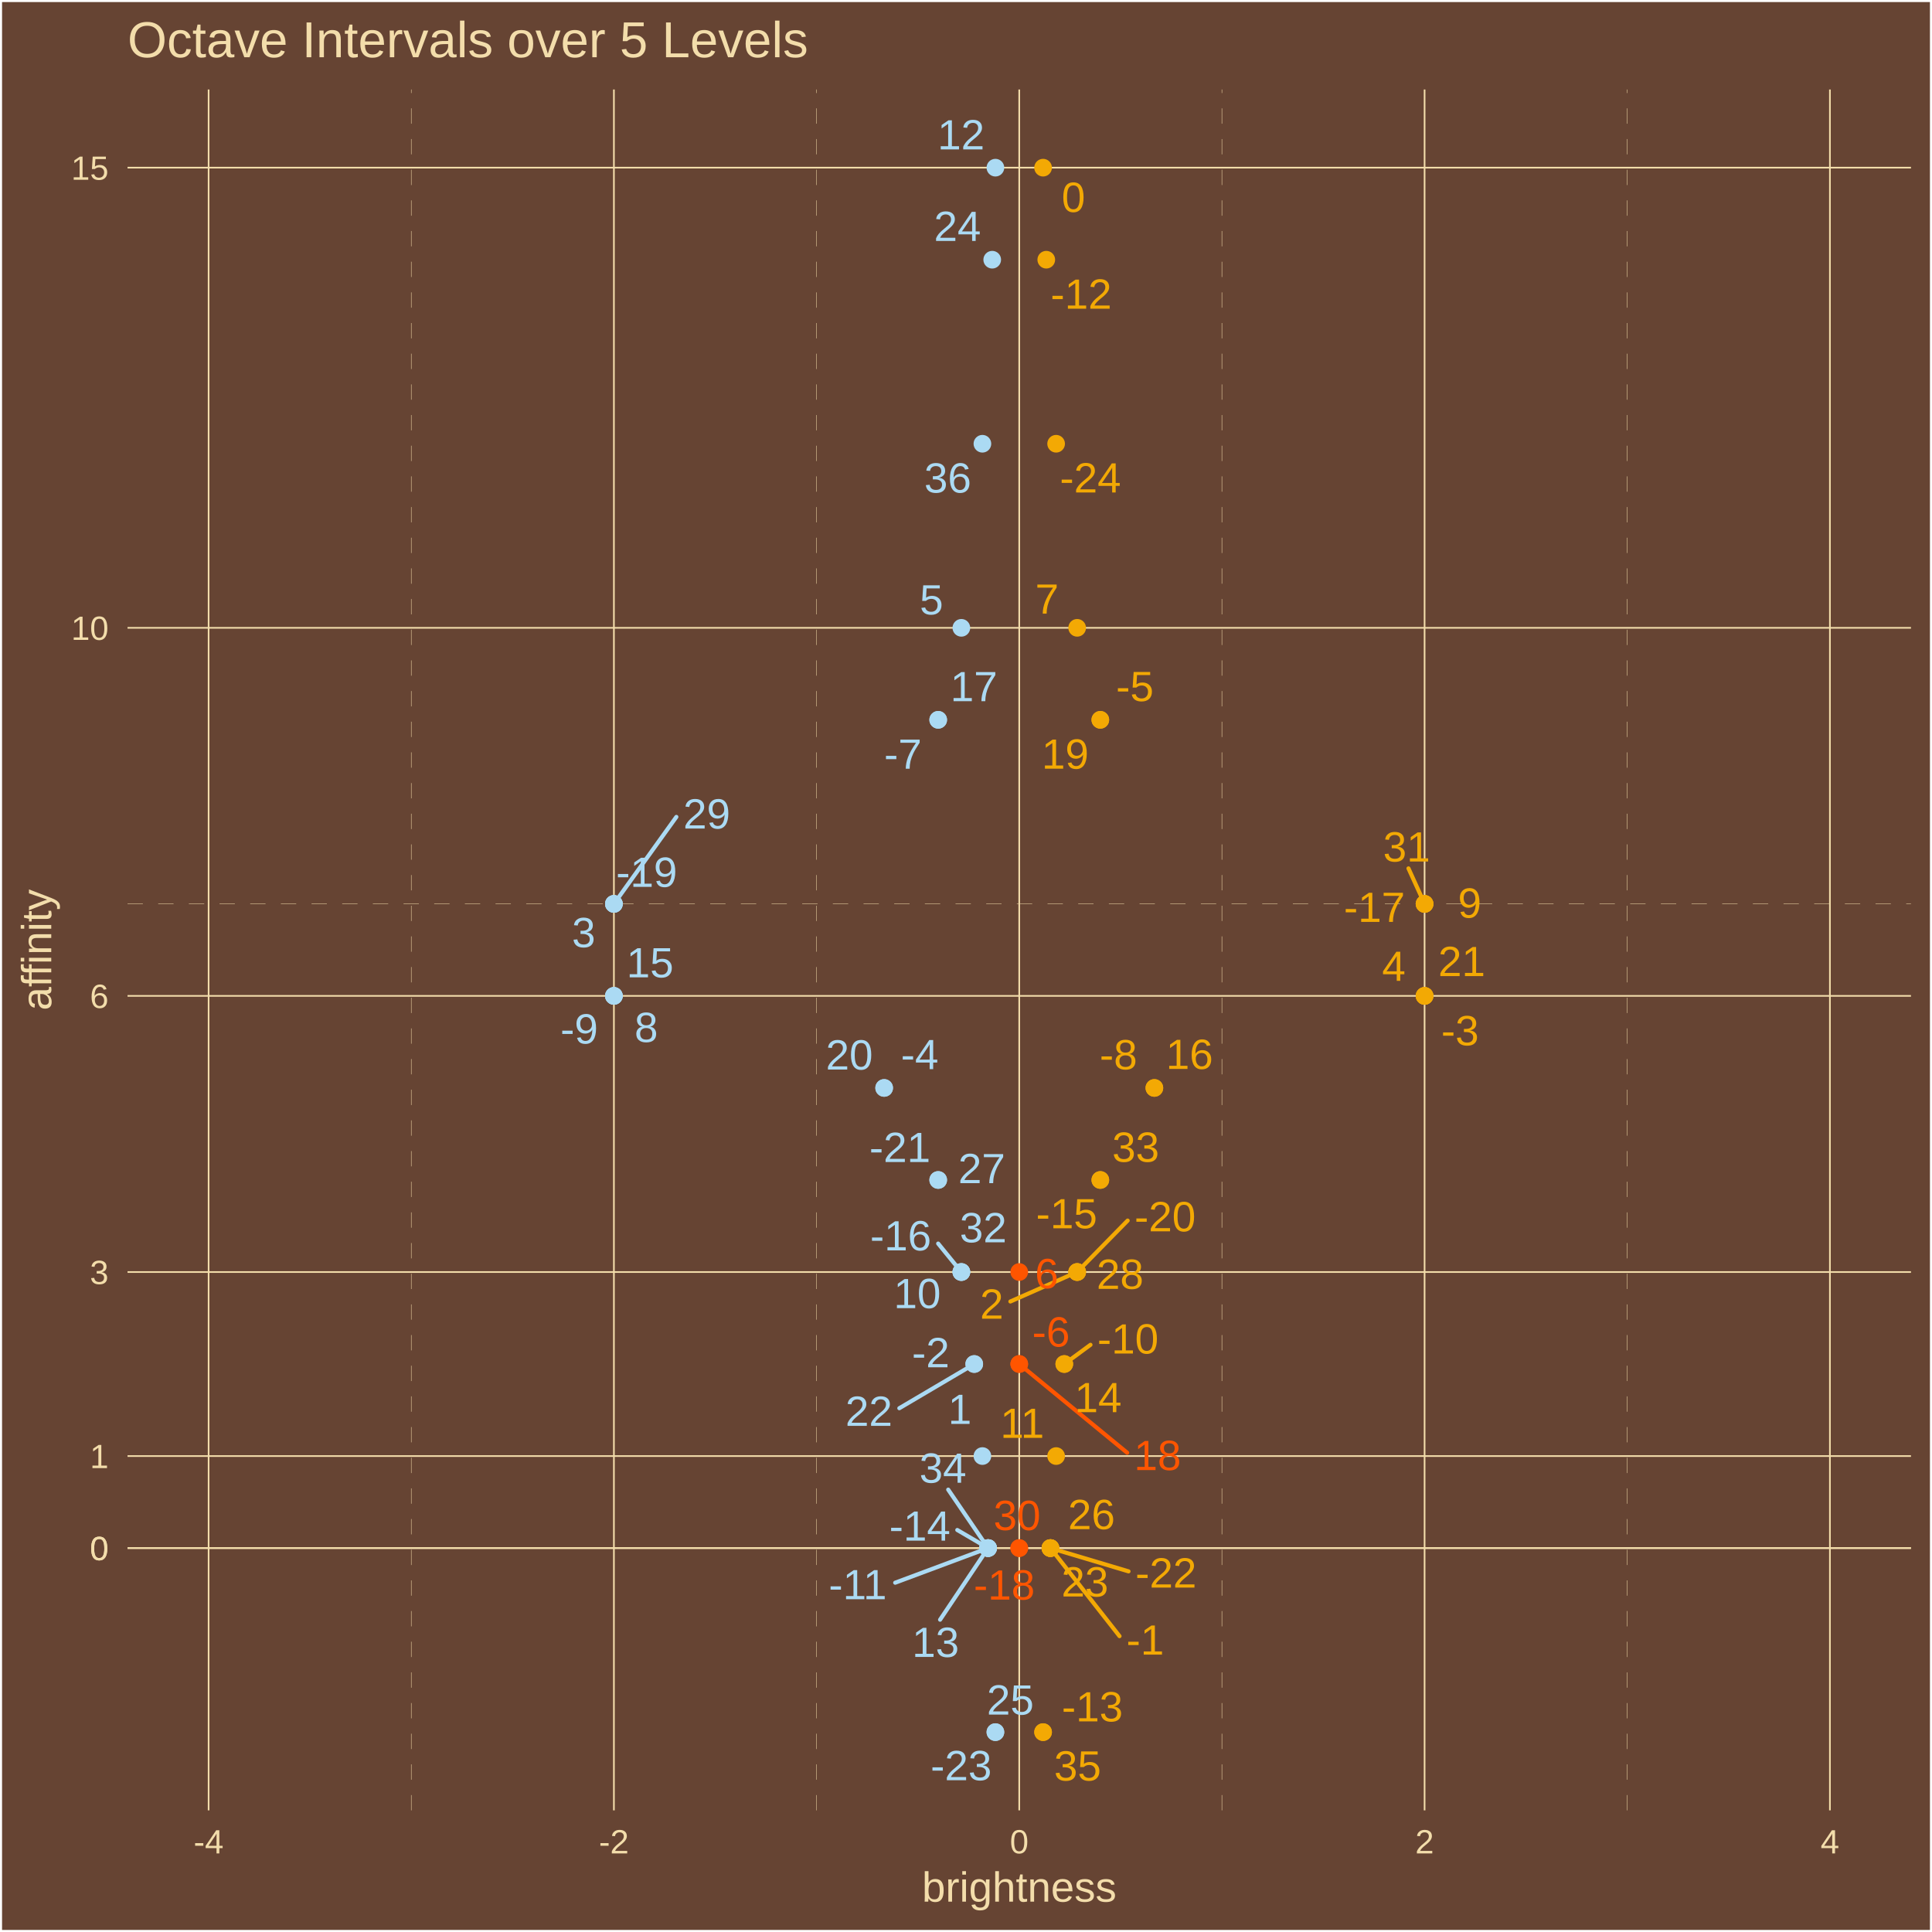
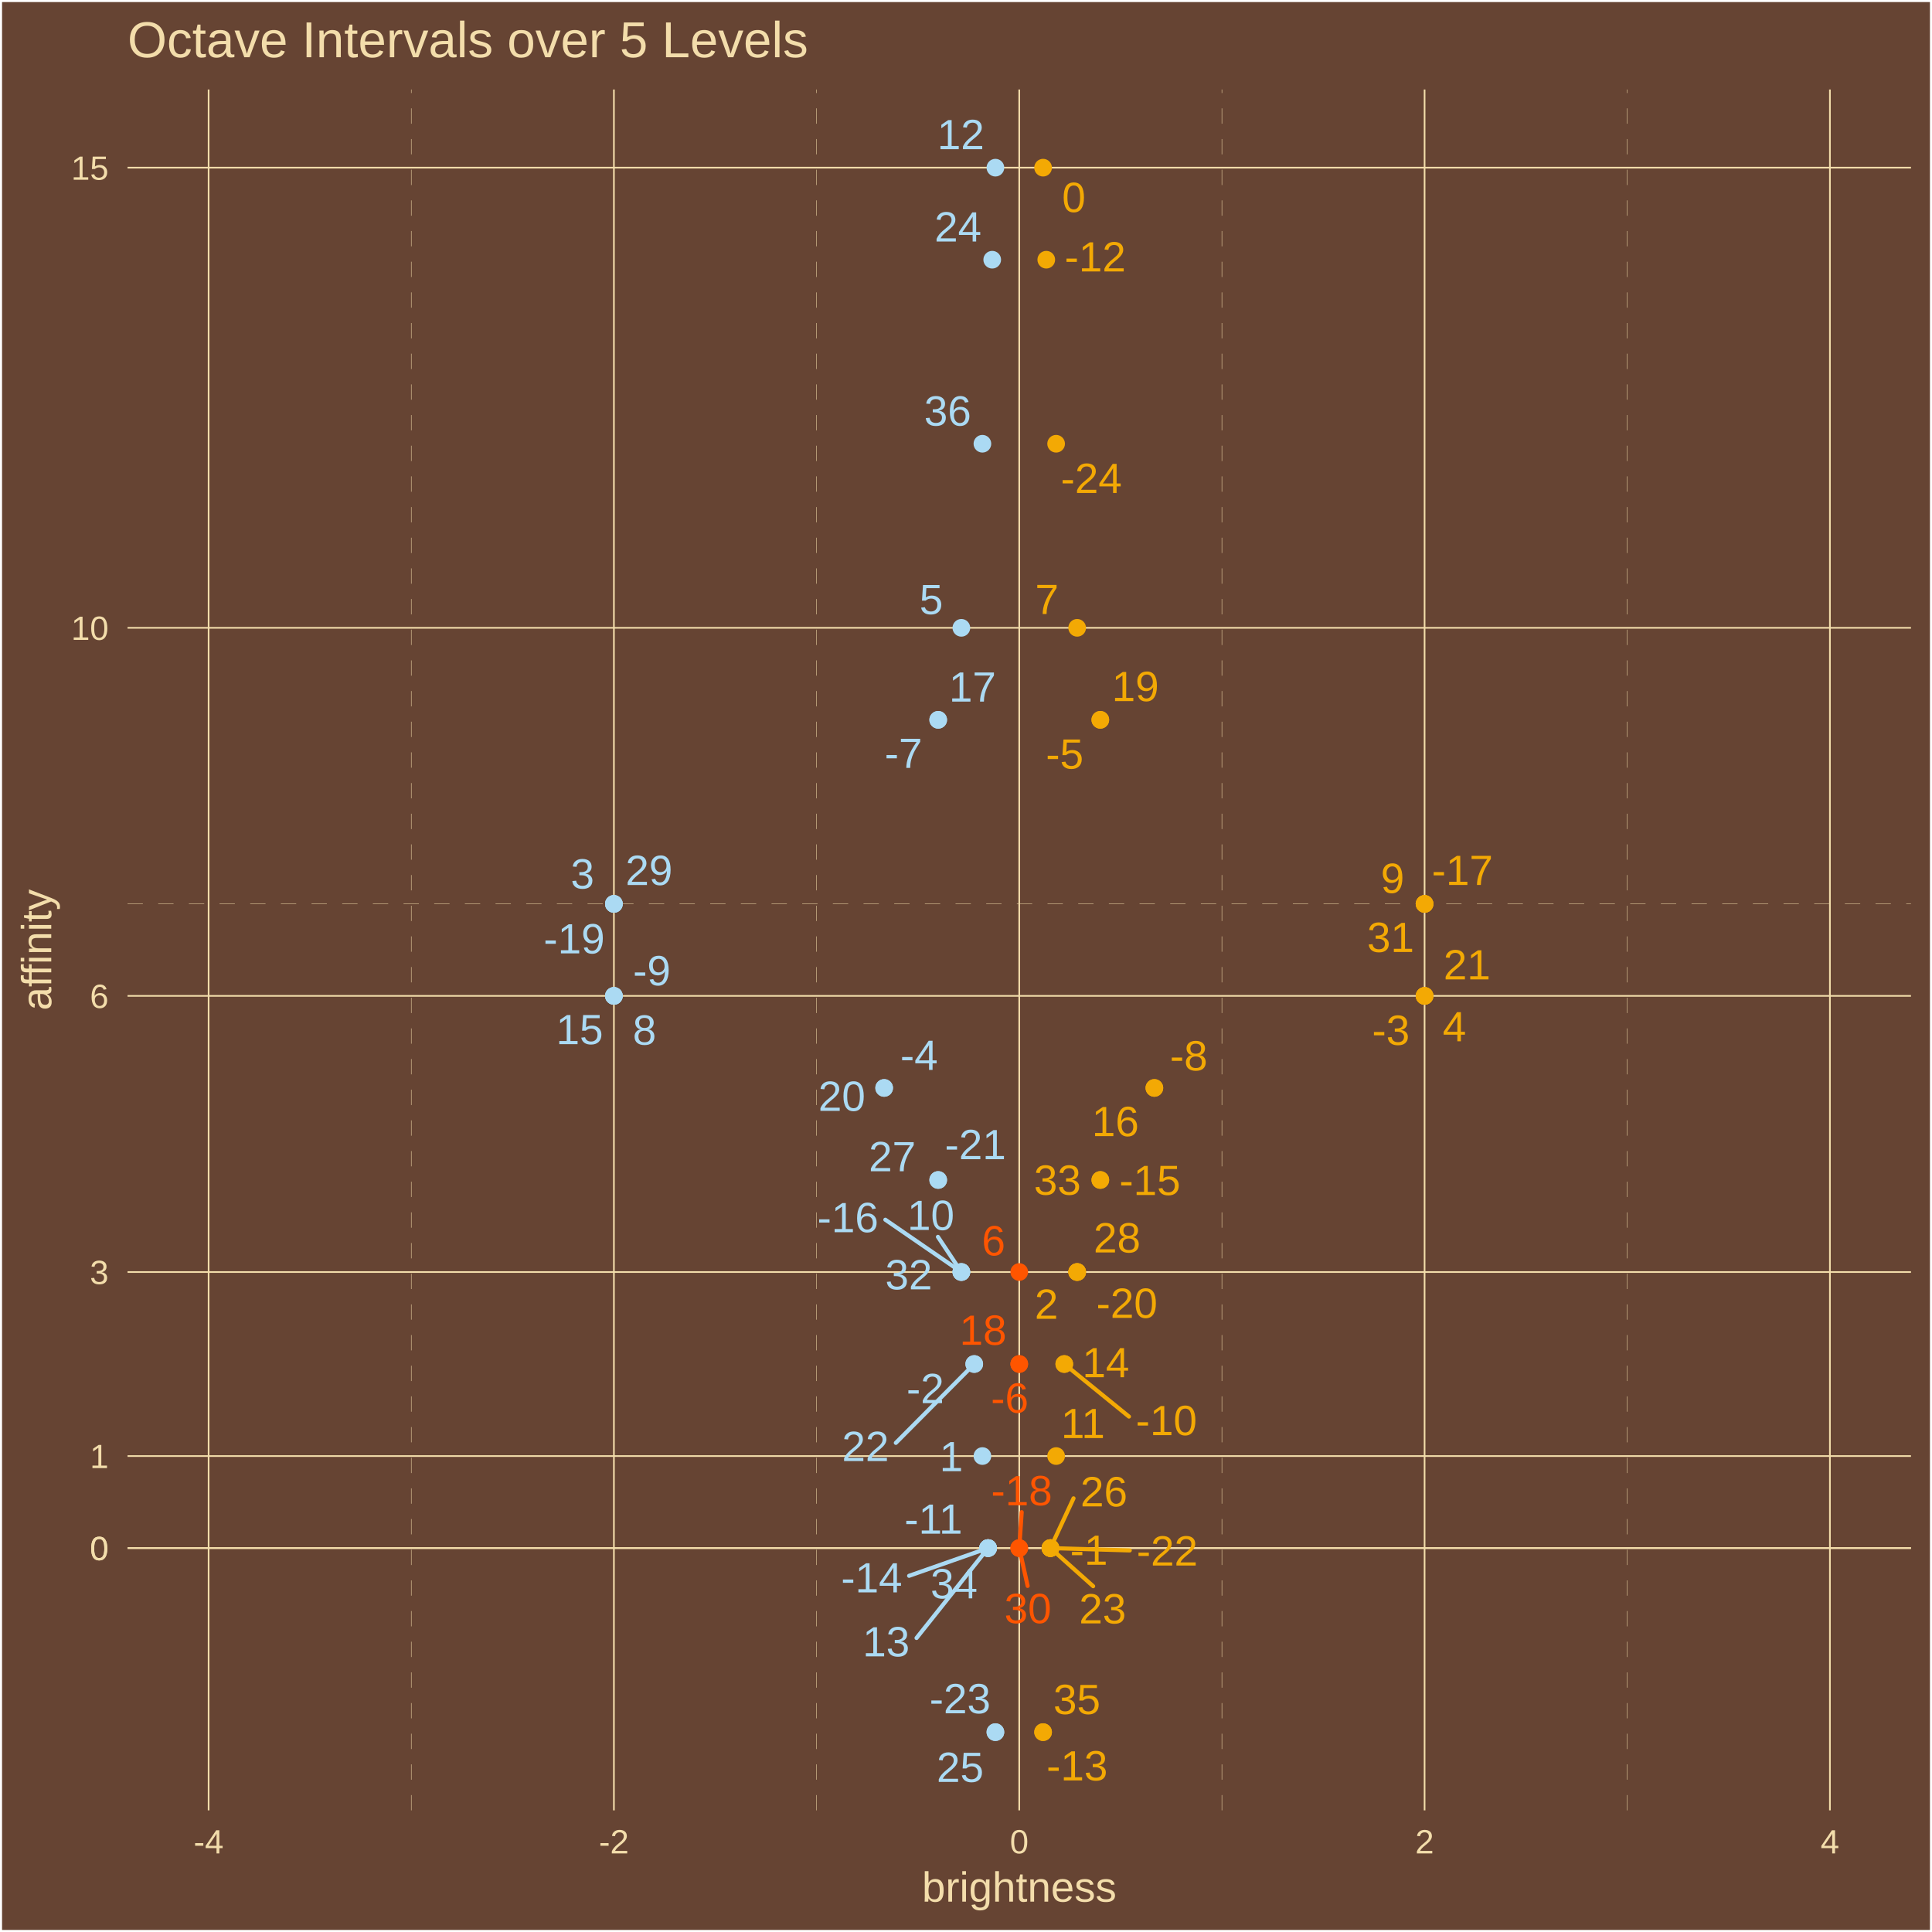
<svg xmlns="http://www.w3.org/2000/svg" class="svglite" width="504.00pt" height="504.00pt" viewBox="0 0 504.00 504.00">
  <defs>
    <style type="text/css">
    .svglite line, .svglite polyline, .svglite polygon, .svglite path, .svglite rect, .svglite circle {
      fill: none;
      stroke: #000000;
      stroke-linecap: round;
      stroke-linejoin: round;
      stroke-miterlimit: 10.00;
    }
    .svglite text {
      white-space: pre;
    }
  </style>
  </defs>
  <rect width="100%" height="100%" style="stroke: none; fill: #664433;" />
  <defs>
    <clipPath id="cpMC4wMHw1MDQuMDB8MC4wMHw1MDQuMDA=">
      <rect x="0.00" y="0.00" width="504.00" height="504.00" />
    </clipPath>
  </defs>
  <g clip-path="url(#cpMC4wMHw1MDQuMDB8MC4wMHw1MDQuMDA=)">
    <rect x="0.00" y="0" width="504.00" height="504.00" style="stroke-width: 1.07; stroke: #FFFFFF; fill: #664433;" />
  </g>
  <defs>
    <clipPath id="cpMzMuMjd8NDk4LjUyfDIzLjM0fDQ3Mi4yNw==">
      <rect x="33.27" y="23.34" width="465.25" height="448.93" />
    </clipPath>
  </defs>
  <g clip-path="url(#cpMzMuMjd8NDk4LjUyfDIzLjM0fDQ3Mi4yNw==)">
    <rect x="33.27" y="23.34" width="465.25" height="448.93" style="stroke-width: 1.07; stroke: none; fill: #664433;" />
    <polyline points="33.27,235.80 498.52,235.80 " style="stroke-width: 0.11; stroke: #F3DDAB; stroke-dasharray: 4.00,4.00; stroke-linecap: butt;" />
    <polyline points="107.29,472.27 107.29,23.34 " style="stroke-width: 0.11; stroke: #F3DDAB; stroke-dasharray: 4.00,4.00; stroke-linecap: butt;" />
    <polyline points="213.02,472.27 213.02,23.34 " style="stroke-width: 0.11; stroke: #F3DDAB; stroke-dasharray: 4.00,4.00; stroke-linecap: butt;" />
    <polyline points="318.76,472.27 318.76,23.34 " style="stroke-width: 0.11; stroke: #F3DDAB; stroke-dasharray: 4.00,4.00; stroke-linecap: butt;" />
    <polyline points="424.50,472.27 424.50,23.34 " style="stroke-width: 0.11; stroke: #F3DDAB; stroke-dasharray: 4.00,4.00; stroke-linecap: butt;" />
    <polyline points="33.27,403.85 498.52,403.85 " style="stroke-width: 0.43; stroke: #F3DDAB; stroke-linecap: butt;" />
    <polyline points="33.27,403.85 498.52,403.85 " style="stroke-width: 0.43; stroke: #F3DDAB; stroke-linecap: butt;" />
    <polyline points="33.27,379.84 498.52,379.84 " style="stroke-width: 0.43; stroke: #F3DDAB; stroke-linecap: butt;" />
    <polyline points="33.27,331.83 498.52,331.83 " style="stroke-width: 0.43; stroke: #F3DDAB; stroke-linecap: butt;" />
    <polyline points="33.27,259.80 498.52,259.80 " style="stroke-width: 0.43; stroke: #F3DDAB; stroke-linecap: butt;" />
    <polyline points="33.27,163.78 498.52,163.78 " style="stroke-width: 0.43; stroke: #F3DDAB; stroke-linecap: butt;" />
    <polyline points="33.27,43.74 498.52,43.74 " style="stroke-width: 0.43; stroke: #F3DDAB; stroke-linecap: butt;" />
    <polyline points="54.42,472.27 54.42,23.34 " style="stroke-width: 0.43; stroke: #F3DDAB; stroke-linecap: butt;" />
    <polyline points="160.15,472.27 160.15,23.34 " style="stroke-width: 0.43; stroke: #F3DDAB; stroke-linecap: butt;" />
    <polyline points="265.89,472.27 265.89,23.34 " style="stroke-width: 0.43; stroke: #F3DDAB; stroke-linecap: butt;" />
    <polyline points="371.63,472.27 371.63,23.34 " style="stroke-width: 0.43; stroke: #F3DDAB; stroke-linecap: butt;" />
    <polyline points="477.37,472.27 477.37,23.34 " style="stroke-width: 0.43; stroke: #F3DDAB; stroke-linecap: butt;" />
    <circle cx="275.51" cy="115.76" r="1.95" style="stroke-width: 0.71; stroke: #F3A904; fill: #F3A904;" />
    <circle cx="259.67" cy="451.86" r="1.95" style="stroke-width: 0.71; stroke: #ABDAF3; fill: #ABDAF3;" />
    <circle cx="274.03" cy="403.85" r="1.95" style="stroke-width: 0.71; stroke: #F3A904; fill: #F3A904;" />
    <circle cx="244.75" cy="307.82" r="1.95" style="stroke-width: 0.71; stroke: #ABDAF3; fill: #ABDAF3;" />
    <circle cx="281.00" cy="331.83" r="1.95" style="stroke-width: 0.71; stroke: #F3A904; fill: #F3A904;" />
    <circle cx="160.15" cy="235.80" r="1.95" style="stroke-width: 0.71; stroke: #ABDAF3; fill: #ABDAF3;" />
    <circle cx="265.89" cy="403.85" r="1.95" style="stroke-width: 0.71; stroke: #FF5500; fill: #FF5500;" />
    <circle cx="371.63" cy="235.80" r="1.95" style="stroke-width: 0.71; stroke: #F3A904; fill: #F3A904;" />
    <circle cx="250.79" cy="331.83" r="1.95" style="stroke-width: 0.71; stroke: #ABDAF3; fill: #ABDAF3;" />
    <circle cx="287.04" cy="307.82" r="1.95" style="stroke-width: 0.71; stroke: #F3A904; fill: #F3A904;" />
    <circle cx="257.76" cy="403.85" r="1.95" style="stroke-width: 0.71; stroke: #ABDAF3; fill: #ABDAF3;" />
    <circle cx="272.11" cy="451.86" r="1.95" style="stroke-width: 0.71; stroke: #F3A904; fill: #F3A904;" />
    <circle cx="272.94" cy="67.75" r="1.95" style="stroke-width: 0.71; stroke: #F3A904; fill: #F3A904;" />
    <circle cx="257.76" cy="403.85" r="1.95" style="stroke-width: 0.71; stroke: #ABDAF3; fill: #ABDAF3;" />
    <circle cx="277.64" cy="355.83" r="1.95" style="stroke-width: 0.71; stroke: #F3A904; fill: #F3A904;" />
    <circle cx="160.15" cy="259.80" r="1.95" style="stroke-width: 0.71; stroke: #ABDAF3; fill: #ABDAF3;" />
    <circle cx="301.14" cy="283.81" r="1.95" style="stroke-width: 0.71; stroke: #F3A904; fill: #F3A904;" />
    <circle cx="244.75" cy="187.78" r="1.95" style="stroke-width: 0.71; stroke: #ABDAF3; fill: #ABDAF3;" />
    <circle cx="265.89" cy="355.83" r="1.95" style="stroke-width: 0.71; stroke: #FF5500; fill: #FF5500;" />
    <circle cx="287.04" cy="187.78" r="1.95" style="stroke-width: 0.71; stroke: #F3A904; fill: #F3A904;" />
    <circle cx="230.65" cy="283.81" r="1.95" style="stroke-width: 0.71; stroke: #ABDAF3; fill: #ABDAF3;" />
    <circle cx="371.63" cy="259.80" r="1.95" style="stroke-width: 0.71; stroke: #F3A904; fill: #F3A904;" />
    <circle cx="254.15" cy="355.83" r="1.95" style="stroke-width: 0.71; stroke: #ABDAF3; fill: #ABDAF3;" />
    <circle cx="274.03" cy="403.85" r="1.95" style="stroke-width: 0.71; stroke: #F3A904; fill: #F3A904;" />
    <circle cx="272.11" cy="43.74" r="1.95" style="stroke-width: 0.71; stroke: #F3A904; fill: #F3A904;" />
    <circle cx="256.28" cy="379.84" r="1.95" style="stroke-width: 0.71; stroke: #ABDAF3; fill: #ABDAF3;" />
    <circle cx="281.00" cy="331.83" r="1.95" style="stroke-width: 0.71; stroke: #F3A904; fill: #F3A904;" />
    <circle cx="160.15" cy="235.80" r="1.95" style="stroke-width: 0.71; stroke: #ABDAF3; fill: #ABDAF3;" />
    <circle cx="371.63" cy="259.80" r="1.95" style="stroke-width: 0.71; stroke: #F3A904; fill: #F3A904;" />
    <circle cx="250.79" cy="163.78" r="1.95" style="stroke-width: 0.71; stroke: #ABDAF3; fill: #ABDAF3;" />
    <circle cx="265.89" cy="331.83" r="1.95" style="stroke-width: 0.71; stroke: #FF5500; fill: #FF5500;" />
    <circle cx="281.00" cy="163.78" r="1.95" style="stroke-width: 0.71; stroke: #F3A904; fill: #F3A904;" />
    <circle cx="160.15" cy="259.80" r="1.95" style="stroke-width: 0.71; stroke: #ABDAF3; fill: #ABDAF3;" />
    <circle cx="371.63" cy="235.80" r="1.95" style="stroke-width: 0.71; stroke: #F3A904; fill: #F3A904;" />
    <circle cx="250.79" cy="331.83" r="1.95" style="stroke-width: 0.71; stroke: #ABDAF3; fill: #ABDAF3;" />
    <circle cx="275.51" cy="379.84" r="1.95" style="stroke-width: 0.71; stroke: #F3A904; fill: #F3A904;" />
    <circle cx="259.67" cy="43.74" r="1.95" style="stroke-width: 0.71; stroke: #ABDAF3; fill: #ABDAF3;" />
    <circle cx="257.76" cy="403.85" r="1.95" style="stroke-width: 0.71; stroke: #ABDAF3; fill: #ABDAF3;" />
    <circle cx="277.64" cy="355.83" r="1.95" style="stroke-width: 0.71; stroke: #F3A904; fill: #F3A904;" />
    <circle cx="160.15" cy="259.80" r="1.95" style="stroke-width: 0.71; stroke: #ABDAF3; fill: #ABDAF3;" />
    <circle cx="301.14" cy="283.81" r="1.95" style="stroke-width: 0.71; stroke: #F3A904; fill: #F3A904;" />
    <circle cx="244.75" cy="187.78" r="1.95" style="stroke-width: 0.71; stroke: #ABDAF3; fill: #ABDAF3;" />
    <circle cx="265.89" cy="355.83" r="1.95" style="stroke-width: 0.71; stroke: #FF5500; fill: #FF5500;" />
    <circle cx="287.04" cy="187.78" r="1.95" style="stroke-width: 0.71; stroke: #F3A904; fill: #F3A904;" />
    <circle cx="230.65" cy="283.81" r="1.95" style="stroke-width: 0.71; stroke: #ABDAF3; fill: #ABDAF3;" />
    <circle cx="371.63" cy="259.80" r="1.95" style="stroke-width: 0.71; stroke: #F3A904; fill: #F3A904;" />
    <circle cx="254.15" cy="355.83" r="1.95" style="stroke-width: 0.71; stroke: #ABDAF3; fill: #ABDAF3;" />
    <circle cx="274.03" cy="403.85" r="1.95" style="stroke-width: 0.71; stroke: #F3A904; fill: #F3A904;" />
    <circle cx="258.84" cy="67.75" r="1.95" style="stroke-width: 0.71; stroke: #ABDAF3; fill: #ABDAF3;" />
    <circle cx="259.67" cy="451.86" r="1.95" style="stroke-width: 0.71; stroke: #ABDAF3; fill: #ABDAF3;" />
    <circle cx="274.03" cy="403.85" r="1.95" style="stroke-width: 0.71; stroke: #F3A904; fill: #F3A904;" />
    <circle cx="244.75" cy="307.82" r="1.95" style="stroke-width: 0.71; stroke: #ABDAF3; fill: #ABDAF3;" />
    <circle cx="281.00" cy="331.83" r="1.95" style="stroke-width: 0.71; stroke: #F3A904; fill: #F3A904;" />
    <circle cx="160.15" cy="235.80" r="1.95" style="stroke-width: 0.71; stroke: #ABDAF3; fill: #ABDAF3;" />
    <circle cx="265.89" cy="403.85" r="1.95" style="stroke-width: 0.71; stroke: #FF5500; fill: #FF5500;" />
    <circle cx="371.63" cy="235.80" r="1.95" style="stroke-width: 0.71; stroke: #F3A904; fill: #F3A904;" />
    <circle cx="250.79" cy="331.83" r="1.95" style="stroke-width: 0.71; stroke: #ABDAF3; fill: #ABDAF3;" />
    <circle cx="287.04" cy="307.82" r="1.95" style="stroke-width: 0.71; stroke: #F3A904; fill: #F3A904;" />
    <circle cx="257.76" cy="403.85" r="1.95" style="stroke-width: 0.71; stroke: #ABDAF3; fill: #ABDAF3;" />
    <circle cx="272.11" cy="451.86" r="1.95" style="stroke-width: 0.71; stroke: #F3A904; fill: #F3A904;" />
    <circle cx="256.28" cy="115.76" r="1.95" style="stroke-width: 0.71; stroke: #ABDAF3; fill: #ABDAF3;" />
-     <line x1="294.40" y1="409.92" x2="275.12" y2="404.17" style="stroke-width: 1.07; stroke: #F3A904;" />
-     <line x1="294.17" y1="318.41" x2="281.78" y2="331.03" style="stroke-width: 1.07; stroke: #F3A904;" />
-     <line x1="244.74" y1="324.41" x2="250.08" y2="330.96" style="stroke-width: 1.07; stroke: #ABDAF3;" />
-     <line x1="249.73" y1="399.13" x2="256.79" y2="403.27" style="stroke-width: 1.07; stroke: #ABDAF3;" />
-     <line x1="233.53" y1="412.88" x2="256.70" y2="404.24" style="stroke-width: 1.07; stroke: #ABDAF3;" />
-     <line x1="284.47" y1="350.82" x2="278.55" y2="355.17" style="stroke-width: 1.07; stroke: #F3A904;" />
-     <line x1="292.05" y1="426.82" x2="274.72" y2="404.72" style="stroke-width: 1.07; stroke: #F3A904;" />
-     <line x1="263.58" y1="339.52" x2="279.96" y2="332.28" style="stroke-width: 1.07; stroke: #F3A904;" />
-     <line x1="245.24" y1="422.53" x2="257.14" y2="404.77" style="stroke-width: 1.07; stroke: #ABDAF3;" />
-     <line x1="294.04" y1="378.97" x2="266.76" y2="356.55" style="stroke-width: 1.07; stroke: #FF5500;" />
-     <line x1="234.61" y1="367.36" x2="253.17" y2="356.41" style="stroke-width: 1.07; stroke: #ABDAF3;" />
-     <line x1="176.44" y1="213.11" x2="160.80" y2="234.89" style="stroke-width: 1.07; stroke: #ABDAF3;" />
-     <line x1="367.43" y1="226.54" x2="371.18" y2="234.79" style="stroke-width: 1.07; stroke: #F3A904;" />
-     <line x1="247.36" y1="388.60" x2="257.13" y2="402.93" style="stroke-width: 1.07; stroke: #ABDAF3;" />
-     <text x="284.46" y="128.48" text-anchor="middle" style="font-size: 11.04px;fill: #F3A904; font-family: &quot;Arial&quot;;" textLength="15.94px" lengthAdjust="spacingAndGlyphs">-24</text>
-     <text x="250.74" y="464.41" text-anchor="middle" style="font-size: 11.04px;fill: #ABDAF3; font-family: &quot;Arial&quot;;" textLength="15.94px" lengthAdjust="spacingAndGlyphs">-23</text>
-     <text x="304.17" y="414.15" text-anchor="middle" style="font-size: 11.04px;fill: #F3A904; font-family: &quot;Arial&quot;;" textLength="15.94px" lengthAdjust="spacingAndGlyphs">-22</text>
-     <text x="234.76" y="303.13" text-anchor="middle" style="font-size: 11.04px;fill: #ABDAF3; font-family: &quot;Arial&quot;;" textLength="15.94px" lengthAdjust="spacingAndGlyphs">-21</text>
-     <text x="303.94" y="321.21" text-anchor="middle" style="font-size: 11.04px;fill: #F3A904; font-family: &quot;Arial&quot;;" textLength="15.94px" lengthAdjust="spacingAndGlyphs">-20</text>
-     <text x="168.69" y="231.35" text-anchor="middle" style="font-size: 11.04px;fill: #ABDAF3; font-family: &quot;Arial&quot;;" textLength="15.94px" lengthAdjust="spacingAndGlyphs">-19</text>
-     <text x="261.99" y="417.28" text-anchor="middle" style="font-size: 11.04px;fill: #FF5500; font-family: &quot;Arial&quot;;" textLength="15.94px" lengthAdjust="spacingAndGlyphs">-18</text>
-     <text x="358.55" y="240.49" text-anchor="middle" style="font-size: 11.04px;fill: #F3A904; font-family: &quot;Arial&quot;;" textLength="15.94px" lengthAdjust="spacingAndGlyphs">-17</text>
-     <text x="234.97" y="326.19" text-anchor="middle" style="font-size: 11.04px;fill: #ABDAF3; font-family: &quot;Arial&quot;;" textLength="15.94px" lengthAdjust="spacingAndGlyphs">-16</text>
-     <text x="278.25" y="320.42" text-anchor="middle" style="font-size: 11.04px;fill: #F3A904; font-family: &quot;Arial&quot;;" textLength="15.94px" lengthAdjust="spacingAndGlyphs">-15</text>
-     <text x="239.96" y="401.91" text-anchor="middle" style="font-size: 11.04px;fill: #ABDAF3; font-family: &quot;Arial&quot;;" textLength="15.94px" lengthAdjust="spacingAndGlyphs">-14</text>
-     <text x="284.96" y="449.06" text-anchor="middle" style="font-size: 11.04px;fill: #F3A904; font-family: &quot;Arial&quot;;" textLength="15.94px" lengthAdjust="spacingAndGlyphs">-13</text>
-     <text x="282.04" y="80.53" text-anchor="middle" style="font-size: 11.04px;fill: #F3A904; font-family: &quot;Arial&quot;;" textLength="15.94px" lengthAdjust="spacingAndGlyphs">-12</text>
-     <text x="223.76" y="417.19" text-anchor="middle" style="font-size: 11.04px;fill: #ABDAF3; font-family: &quot;Arial&quot;;" textLength="15.94px" lengthAdjust="spacingAndGlyphs">-11</text>
-     <text x="294.24" y="353.10" text-anchor="middle" style="font-size: 11.04px;fill: #F3A904; font-family: &quot;Arial&quot;;" textLength="15.94px" lengthAdjust="spacingAndGlyphs">-10</text>
-     <text x="151.10" y="272.23" text-anchor="middle" style="font-size: 11.04px;fill: #ABDAF3; font-family: &quot;Arial&quot;;" textLength="9.81px" lengthAdjust="spacingAndGlyphs">-9</text>
-     <text x="291.77" y="278.95" text-anchor="middle" style="font-size: 11.04px;fill: #F3A904; font-family: &quot;Arial&quot;;" textLength="9.81px" lengthAdjust="spacingAndGlyphs">-8</text>
-     <text x="235.55" y="200.54" text-anchor="middle" style="font-size: 11.04px;fill: #ABDAF3; font-family: &quot;Arial&quot;;" textLength="9.81px" lengthAdjust="spacingAndGlyphs">-7</text>
-     <text x="274.18" y="351.28" text-anchor="middle" style="font-size: 11.04px;fill: #FF5500; font-family: &quot;Arial&quot;;" textLength="9.81px" lengthAdjust="spacingAndGlyphs">-6</text>
-     <text x="296.05" y="182.89" text-anchor="middle" style="font-size: 11.04px;fill: #F3A904; font-family: &quot;Arial&quot;;" textLength="9.81px" lengthAdjust="spacingAndGlyphs">-5</text>
-     <text x="239.92" y="278.91" text-anchor="middle" style="font-size: 11.04px;fill: #ABDAF3; font-family: &quot;Arial&quot;;" textLength="9.81px" lengthAdjust="spacingAndGlyphs">-4</text>
-     <text x="380.88" y="272.69" text-anchor="middle" style="font-size: 11.04px;fill: #F3A904; font-family: &quot;Arial&quot;;" textLength="9.81px" lengthAdjust="spacingAndGlyphs">-3</text>
-     <text x="242.80" y="356.68" text-anchor="middle" style="font-size: 11.04px;fill: #ABDAF3; font-family: &quot;Arial&quot;;" textLength="9.81px" lengthAdjust="spacingAndGlyphs">-2</text>
-     <text x="298.75" y="431.64" text-anchor="middle" style="font-size: 11.04px;fill: #F3A904; font-family: &quot;Arial&quot;;" textLength="9.81px" lengthAdjust="spacingAndGlyphs">-1</text>
-     <text x="280.02" y="55.29" text-anchor="middle" style="font-size: 11.04px;fill: #F3A904; font-family: &quot;Arial&quot;;" textLength="6.13px" lengthAdjust="spacingAndGlyphs">0</text>
-     <text x="250.39" y="371.46" text-anchor="middle" style="font-size: 11.04px;fill: #ABDAF3; font-family: &quot;Arial&quot;;" textLength="6.13px" lengthAdjust="spacingAndGlyphs">1</text>
-     <text x="258.71" y="344.01" text-anchor="middle" style="font-size: 11.04px;fill: #F3A904; font-family: &quot;Arial&quot;;" textLength="6.13px" lengthAdjust="spacingAndGlyphs">2</text>
-     <text x="152.26" y="247.09" text-anchor="middle" style="font-size: 11.04px;fill: #ABDAF3; font-family: &quot;Arial&quot;;" textLength="6.13px" lengthAdjust="spacingAndGlyphs">3</text>
-     <text x="363.61" y="255.87" text-anchor="middle" style="font-size: 11.04px;fill: #F3A904; font-family: &quot;Arial&quot;;" textLength="6.13px" lengthAdjust="spacingAndGlyphs">4</text>
-     <text x="242.99" y="160.28" text-anchor="middle" style="font-size: 11.04px;fill: #ABDAF3; font-family: &quot;Arial&quot;;" textLength="6.13px" lengthAdjust="spacingAndGlyphs">5</text>
-     <text x="273.05" y="336.06" text-anchor="middle" style="font-size: 11.04px;fill: #FF5500; font-family: &quot;Arial&quot;;" textLength="6.13px" lengthAdjust="spacingAndGlyphs">6</text>
-     <text x="273.12" y="160.08" text-anchor="middle" style="font-size: 11.04px;fill: #F3A904; font-family: &quot;Arial&quot;;" textLength="6.13px" lengthAdjust="spacingAndGlyphs">7</text>
-     <text x="168.58" y="271.83" text-anchor="middle" style="font-size: 11.04px;fill: #ABDAF3; font-family: &quot;Arial&quot;;" textLength="6.13px" lengthAdjust="spacingAndGlyphs">8</text>
-     <text x="383.39" y="239.40" text-anchor="middle" style="font-size: 11.04px;fill: #F3A904; font-family: &quot;Arial&quot;;" textLength="6.13px" lengthAdjust="spacingAndGlyphs">9</text>
-     <text x="239.28" y="341.25" text-anchor="middle" style="font-size: 11.04px;fill: #ABDAF3; font-family: &quot;Arial&quot;;" textLength="12.27px" lengthAdjust="spacingAndGlyphs">10</text>
-     <text x="266.67" y="375.09" text-anchor="middle" style="font-size: 11.04px;fill: #F3A904; font-family: &quot;Arial&quot;;" textLength="12.27px" lengthAdjust="spacingAndGlyphs">11</text>
-     <text x="250.71" y="38.98" text-anchor="middle" style="font-size: 11.04px;fill: #ABDAF3; font-family: &quot;Arial&quot;;" textLength="12.27px" lengthAdjust="spacingAndGlyphs">12</text>
-     <text x="244.06" y="432.25" text-anchor="middle" style="font-size: 11.04px;fill: #ABDAF3; font-family: &quot;Arial&quot;;" textLength="12.27px" lengthAdjust="spacingAndGlyphs">13</text>
-     <text x="286.47" y="368.39" text-anchor="middle" style="font-size: 11.04px;fill: #F3A904; font-family: &quot;Arial&quot;;" textLength="12.27px" lengthAdjust="spacingAndGlyphs">14</text>
-     <text x="169.57" y="254.96" text-anchor="middle" style="font-size: 11.04px;fill: #ABDAF3; font-family: &quot;Arial&quot;;" textLength="12.27px" lengthAdjust="spacingAndGlyphs">15</text>
-     <text x="310.31" y="278.86" text-anchor="middle" style="font-size: 11.04px;fill: #F3A904; font-family: &quot;Arial&quot;;" textLength="12.27px" lengthAdjust="spacingAndGlyphs">16</text>
-     <text x="254.05" y="182.92" text-anchor="middle" style="font-size: 11.04px;fill: #ABDAF3; font-family: &quot;Arial&quot;;" textLength="12.27px" lengthAdjust="spacingAndGlyphs">17</text>
-     <text x="301.97" y="383.49" text-anchor="middle" style="font-size: 11.04px;fill: #FF5500; font-family: &quot;Arial&quot;;" textLength="12.27px" lengthAdjust="spacingAndGlyphs">18</text>
-     <text x="277.88" y="200.52" text-anchor="middle" style="font-size: 11.04px;fill: #F3A904; font-family: &quot;Arial&quot;;" textLength="12.27px" lengthAdjust="spacingAndGlyphs">19</text>
-     <text x="221.56" y="279.01" text-anchor="middle" style="font-size: 11.04px;fill: #ABDAF3; font-family: &quot;Arial&quot;;" textLength="12.27px" lengthAdjust="spacingAndGlyphs">20</text>
-     <text x="381.32" y="254.63" text-anchor="middle" style="font-size: 11.04px;fill: #F3A904; font-family: &quot;Arial&quot;;" textLength="12.27px" lengthAdjust="spacingAndGlyphs">21</text>
-     <text x="226.67" y="371.97" text-anchor="middle" style="font-size: 11.04px;fill: #ABDAF3; font-family: &quot;Arial&quot;;" textLength="12.27px" lengthAdjust="spacingAndGlyphs">22</text>
-     <text x="283.02" y="416.48" text-anchor="middle" style="font-size: 11.04px;fill: #F3A904; font-family: &quot;Arial&quot;;" textLength="12.27px" lengthAdjust="spacingAndGlyphs">23</text>
-     <text x="249.77" y="62.86" text-anchor="middle" style="font-size: 11.04px;fill: #ABDAF3; font-family: &quot;Arial&quot;;" textLength="12.27px" lengthAdjust="spacingAndGlyphs">24</text>
-     <text x="263.56" y="447.28" text-anchor="middle" style="font-size: 11.04px;fill: #ABDAF3; font-family: &quot;Arial&quot;;" textLength="12.27px" lengthAdjust="spacingAndGlyphs">25</text>
-     <text x="284.74" y="398.91" text-anchor="middle" style="font-size: 11.04px;fill: #F3A904; font-family: &quot;Arial&quot;;" textLength="12.27px" lengthAdjust="spacingAndGlyphs">26</text>
-     <text x="256.10" y="308.66" text-anchor="middle" style="font-size: 11.04px;fill: #ABDAF3; font-family: &quot;Arial&quot;;" textLength="12.27px" lengthAdjust="spacingAndGlyphs">27</text>
-     <text x="292.19" y="336.23" text-anchor="middle" style="font-size: 11.04px;fill: #F3A904; font-family: &quot;Arial&quot;;" textLength="12.27px" lengthAdjust="spacingAndGlyphs">28</text>
-     <text x="184.37" y="216.14" text-anchor="middle" style="font-size: 11.04px;fill: #ABDAF3; font-family: &quot;Arial&quot;;" textLength="12.27px" lengthAdjust="spacingAndGlyphs">29</text>
-     <text x="265.31" y="399.15" text-anchor="middle" style="font-size: 11.04px;fill: #FF5500; font-family: &quot;Arial&quot;;" textLength="12.27px" lengthAdjust="spacingAndGlyphs">30</text>
-     <text x="366.95" y="224.74" text-anchor="middle" style="font-size: 11.04px;fill: #F3A904; font-family: &quot;Arial&quot;;" textLength="12.27px" lengthAdjust="spacingAndGlyphs">31</text>
-     <text x="256.49" y="324.08" text-anchor="middle" style="font-size: 11.04px;fill: #ABDAF3; font-family: &quot;Arial&quot;;" textLength="12.27px" lengthAdjust="spacingAndGlyphs">32</text>
-     <text x="296.27" y="303.08" text-anchor="middle" style="font-size: 11.04px;fill: #F3A904; font-family: &quot;Arial&quot;;" textLength="12.27px" lengthAdjust="spacingAndGlyphs">33</text>
-     <text x="245.97" y="386.80" text-anchor="middle" style="font-size: 11.04px;fill: #ABDAF3; font-family: &quot;Arial&quot;;" textLength="12.27px" lengthAdjust="spacingAndGlyphs">34</text>
-     <text x="281.11" y="464.49" text-anchor="middle" style="font-size: 11.04px;fill: #F3A904; font-family: &quot;Arial&quot;;" textLength="12.27px" lengthAdjust="spacingAndGlyphs">35</text>
-     <text x="247.24" y="128.51" text-anchor="middle" style="font-size: 11.04px;fill: #ABDAF3; font-family: &quot;Arial&quot;;" textLength="12.27px" lengthAdjust="spacingAndGlyphs">36</text>
+     <line x1="294.72" y1="404.46" x2="275.17" y2="403.88" style="stroke-width: 1.07; stroke: #F3A904;" />
+     <line x1="266.53" y1="394.48" x2="265.97" y2="402.75" style="stroke-width: 1.07; stroke: #FF5500;" />
+     <line x1="230.96" y1="318.19" x2="249.86" y2="331.19" style="stroke-width: 1.07; stroke: #ABDAF3;" />
+     <line x1="237.16" y1="411.08" x2="256.69" y2="404.22" style="stroke-width: 1.07; stroke: #ABDAF3;" />
+     <line x1="294.51" y1="369.54" x2="278.52" y2="356.54" style="stroke-width: 1.07; stroke: #F3A904;" />
+     <line x1="244.68" y1="322.66" x2="250.17" y2="330.90" style="stroke-width: 1.07; stroke: #ABDAF3;" />
+     <line x1="239.10" y1="427.30" x2="257.07" y2="404.72" style="stroke-width: 1.07; stroke: #ABDAF3;" />
+     <line x1="233.70" y1="376.40" x2="253.36" y2="356.63" style="stroke-width: 1.07; stroke: #ABDAF3;" />
+     <line x1="285.17" y1="413.79" x2="274.87" y2="404.59" style="stroke-width: 1.07; stroke: #F3A904;" />
+     <line x1="280.05" y1="390.87" x2="274.49" y2="402.84" style="stroke-width: 1.07; stroke: #F3A904;" />
+     <line x1="268.08" y1="413.72" x2="266.13" y2="404.92" style="stroke-width: 1.07; stroke: #FF5500;" />
+     <text x="284.70" y="128.60" text-anchor="middle" style="font-size: 11.04px;fill: #F3A904; font-family: &quot;Arial&quot;;" textLength="15.94px" lengthAdjust="spacingAndGlyphs">-24</text>
+     <text x="250.45" y="446.95" text-anchor="middle" style="font-size: 11.04px;fill: #ABDAF3; font-family: &quot;Arial&quot;;" textLength="15.94px" lengthAdjust="spacingAndGlyphs">-23</text>
+     <text x="304.49" y="408.41" text-anchor="middle" style="font-size: 11.04px;fill: #F3A904; font-family: &quot;Arial&quot;;" textLength="15.94px" lengthAdjust="spacingAndGlyphs">-22</text>
+     <text x="254.45" y="302.40" text-anchor="middle" style="font-size: 11.04px;fill: #ABDAF3; font-family: &quot;Arial&quot;;" textLength="15.94px" lengthAdjust="spacingAndGlyphs">-21</text>
+     <text x="293.97" y="343.79" text-anchor="middle" style="font-size: 11.04px;fill: #F3A904; font-family: &quot;Arial&quot;;" textLength="15.94px" lengthAdjust="spacingAndGlyphs">-20</text>
+     <text x="149.79" y="248.71" text-anchor="middle" style="font-size: 11.04px;fill: #ABDAF3; font-family: &quot;Arial&quot;;" textLength="15.94px" lengthAdjust="spacingAndGlyphs">-19</text>
+     <text x="266.53" y="392.68" text-anchor="middle" style="font-size: 11.04px;fill: #FF5500; font-family: &quot;Arial&quot;;" textLength="15.94px" lengthAdjust="spacingAndGlyphs">-18</text>
+     <text x="381.49" y="230.86" text-anchor="middle" style="font-size: 11.04px;fill: #F3A904; font-family: &quot;Arial&quot;;" textLength="15.94px" lengthAdjust="spacingAndGlyphs">-17</text>
+     <text x="221.19" y="321.44" text-anchor="middle" style="font-size: 11.04px;fill: #ABDAF3; font-family: &quot;Arial&quot;;" textLength="15.94px" lengthAdjust="spacingAndGlyphs">-16</text>
+     <text x="299.97" y="311.74" text-anchor="middle" style="font-size: 11.04px;fill: #F3A904; font-family: &quot;Arial&quot;;" textLength="15.94px" lengthAdjust="spacingAndGlyphs">-15</text>
+     <text x="227.39" y="415.40" text-anchor="middle" style="font-size: 11.04px;fill: #ABDAF3; font-family: &quot;Arial&quot;;" textLength="15.94px" lengthAdjust="spacingAndGlyphs">-14</text>
+     <text x="280.98" y="464.45" text-anchor="middle" style="font-size: 11.04px;fill: #F3A904; font-family: &quot;Arial&quot;;" textLength="15.94px" lengthAdjust="spacingAndGlyphs">-13</text>
+     <text x="285.71" y="70.82" text-anchor="middle" style="font-size: 11.04px;fill: #F3A904; font-family: &quot;Arial&quot;;" textLength="15.94px" lengthAdjust="spacingAndGlyphs">-12</text>
+     <text x="243.51" y="400.09" text-anchor="middle" style="font-size: 11.04px;fill: #ABDAF3; font-family: &quot;Arial&quot;;" textLength="15.94px" lengthAdjust="spacingAndGlyphs">-11</text>
+     <text x="304.28" y="374.38" text-anchor="middle" style="font-size: 11.04px;fill: #F3A904; font-family: &quot;Arial&quot;;" textLength="15.94px" lengthAdjust="spacingAndGlyphs">-10</text>
+     <text x="170.04" y="257.04" text-anchor="middle" style="font-size: 11.04px;fill: #ABDAF3; font-family: &quot;Arial&quot;;" textLength="9.81px" lengthAdjust="spacingAndGlyphs">-9</text>
+     <text x="310.11" y="279.24" text-anchor="middle" style="font-size: 11.04px;fill: #F3A904; font-family: &quot;Arial&quot;;" textLength="9.81px" lengthAdjust="spacingAndGlyphs">-8</text>
+     <text x="235.69" y="200.33" text-anchor="middle" style="font-size: 11.04px;fill: #ABDAF3; font-family: &quot;Arial&quot;;" textLength="9.81px" lengthAdjust="spacingAndGlyphs">-7</text>
+     <text x="263.41" y="368.53" text-anchor="middle" style="font-size: 11.04px;fill: #FF5500; font-family: &quot;Arial&quot;;" textLength="9.81px" lengthAdjust="spacingAndGlyphs">-6</text>
+     <text x="277.74" y="200.51" text-anchor="middle" style="font-size: 11.04px;fill: #F3A904; font-family: &quot;Arial&quot;;" textLength="9.81px" lengthAdjust="spacingAndGlyphs">-5</text>
+     <text x="239.76" y="279.10" text-anchor="middle" style="font-size: 11.04px;fill: #ABDAF3; font-family: &quot;Arial&quot;;" textLength="9.81px" lengthAdjust="spacingAndGlyphs">-4</text>
+     <text x="362.84" y="272.58" text-anchor="middle" style="font-size: 11.04px;fill: #F3A904; font-family: &quot;Arial&quot;;" textLength="9.81px" lengthAdjust="spacingAndGlyphs">-3</text>
+     <text x="241.39" y="366.04" text-anchor="middle" style="font-size: 11.04px;fill: #ABDAF3; font-family: &quot;Arial&quot;;" textLength="9.81px" lengthAdjust="spacingAndGlyphs">-2</text>
+     <text x="284.07" y="408.20" text-anchor="middle" style="font-size: 11.04px;fill: #F3A904; font-family: &quot;Arial&quot;;" textLength="9.81px" lengthAdjust="spacingAndGlyphs">-1</text>
+     <text x="280.12" y="55.31" text-anchor="middle" style="font-size: 11.04px;fill: #F3A904; font-family: &quot;Arial&quot;;" textLength="6.13px" lengthAdjust="spacingAndGlyphs">0</text>
+     <text x="248.16" y="383.79" text-anchor="middle" style="font-size: 11.04px;fill: #ABDAF3; font-family: &quot;Arial&quot;;" textLength="6.13px" lengthAdjust="spacingAndGlyphs">1</text>
+     <text x="272.98" y="344.04" text-anchor="middle" style="font-size: 11.04px;fill: #F3A904; font-family: &quot;Arial&quot;;" textLength="6.13px" lengthAdjust="spacingAndGlyphs">2</text>
+     <text x="151.95" y="231.79" text-anchor="middle" style="font-size: 11.04px;fill: #ABDAF3; font-family: &quot;Arial&quot;;" textLength="6.13px" lengthAdjust="spacingAndGlyphs">3</text>
+     <text x="379.42" y="271.64" text-anchor="middle" style="font-size: 11.04px;fill: #F3A904; font-family: &quot;Arial&quot;;" textLength="6.13px" lengthAdjust="spacingAndGlyphs">4</text>
+     <text x="242.93" y="160.21" text-anchor="middle" style="font-size: 11.04px;fill: #ABDAF3; font-family: &quot;Arial&quot;;" textLength="6.13px" lengthAdjust="spacingAndGlyphs">5</text>
+     <text x="259.19" y="327.49" text-anchor="middle" style="font-size: 11.04px;fill: #FF5500; font-family: &quot;Arial&quot;;" textLength="6.13px" lengthAdjust="spacingAndGlyphs">6</text>
+     <text x="273.10" y="160.18" text-anchor="middle" style="font-size: 11.04px;fill: #F3A904; font-family: &quot;Arial&quot;;" textLength="6.13px" lengthAdjust="spacingAndGlyphs">7</text>
+     <text x="168.13" y="272.52" text-anchor="middle" style="font-size: 11.04px;fill: #ABDAF3; font-family: &quot;Arial&quot;;" textLength="6.13px" lengthAdjust="spacingAndGlyphs">8</text>
+     <text x="363.28" y="232.94" text-anchor="middle" style="font-size: 11.04px;fill: #F3A904; font-family: &quot;Arial&quot;;" textLength="6.13px" lengthAdjust="spacingAndGlyphs">9</text>
+     <text x="242.82" y="320.86" text-anchor="middle" style="font-size: 11.04px;fill: #ABDAF3; font-family: &quot;Arial&quot;;" textLength="12.27px" lengthAdjust="spacingAndGlyphs">10</text>
+     <text x="282.51" y="375.16" text-anchor="middle" style="font-size: 11.04px;fill: #F3A904; font-family: &quot;Arial&quot;;" textLength="12.27px" lengthAdjust="spacingAndGlyphs">11</text>
+     <text x="250.64" y="38.92" text-anchor="middle" style="font-size: 11.04px;fill: #ABDAF3; font-family: &quot;Arial&quot;;" textLength="12.27px" lengthAdjust="spacingAndGlyphs">12</text>
+     <text x="231.17" y="432.09" text-anchor="middle" style="font-size: 11.04px;fill: #ABDAF3; font-family: &quot;Arial&quot;;" textLength="12.27px" lengthAdjust="spacingAndGlyphs">13</text>
+     <text x="288.47" y="359.27" text-anchor="middle" style="font-size: 11.04px;fill: #F3A904; font-family: &quot;Arial&quot;;" textLength="12.27px" lengthAdjust="spacingAndGlyphs">14</text>
+     <text x="151.20" y="272.39" text-anchor="middle" style="font-size: 11.04px;fill: #ABDAF3; font-family: &quot;Arial&quot;;" textLength="12.27px" lengthAdjust="spacingAndGlyphs">15</text>
+     <text x="290.97" y="296.38" text-anchor="middle" style="font-size: 11.04px;fill: #F3A904; font-family: &quot;Arial&quot;;" textLength="12.27px" lengthAdjust="spacingAndGlyphs">16</text>
+     <text x="253.69" y="183.02" text-anchor="middle" style="font-size: 11.04px;fill: #ABDAF3; font-family: &quot;Arial&quot;;" textLength="12.27px" lengthAdjust="spacingAndGlyphs">17</text>
+     <text x="256.45" y="350.81" text-anchor="middle" style="font-size: 11.04px;fill: #FF5500; font-family: &quot;Arial&quot;;" textLength="12.27px" lengthAdjust="spacingAndGlyphs">18</text>
+     <text x="296.18" y="182.89" text-anchor="middle" style="font-size: 11.04px;fill: #F3A904; font-family: &quot;Arial&quot;;" textLength="12.27px" lengthAdjust="spacingAndGlyphs">19</text>
+     <text x="219.60" y="289.79" text-anchor="middle" style="font-size: 11.04px;fill: #ABDAF3; font-family: &quot;Arial&quot;;" textLength="12.27px" lengthAdjust="spacingAndGlyphs">20</text>
+     <text x="382.70" y="255.50" text-anchor="middle" style="font-size: 11.04px;fill: #F3A904; font-family: &quot;Arial&quot;;" textLength="12.27px" lengthAdjust="spacingAndGlyphs">21</text>
+     <text x="225.77" y="381.14" text-anchor="middle" style="font-size: 11.04px;fill: #ABDAF3; font-family: &quot;Arial&quot;;" textLength="12.27px" lengthAdjust="spacingAndGlyphs">22</text>
+     <text x="287.63" y="423.50" text-anchor="middle" style="font-size: 11.04px;fill: #F3A904; font-family: &quot;Arial&quot;;" textLength="12.27px" lengthAdjust="spacingAndGlyphs">23</text>
+     <text x="249.90" y="63.00" text-anchor="middle" style="font-size: 11.04px;fill: #ABDAF3; font-family: &quot;Arial&quot;;" textLength="12.27px" lengthAdjust="spacingAndGlyphs">24</text>
+     <text x="250.47" y="464.85" text-anchor="middle" style="font-size: 11.04px;fill: #ABDAF3; font-family: &quot;Arial&quot;;" textLength="12.27px" lengthAdjust="spacingAndGlyphs">25</text>
+     <text x="287.98" y="392.97" text-anchor="middle" style="font-size: 11.04px;fill: #F3A904; font-family: &quot;Arial&quot;;" textLength="12.27px" lengthAdjust="spacingAndGlyphs">26</text>
+     <text x="232.76" y="305.54" text-anchor="middle" style="font-size: 11.04px;fill: #ABDAF3; font-family: &quot;Arial&quot;;" textLength="12.27px" lengthAdjust="spacingAndGlyphs">27</text>
+     <text x="291.41" y="326.73" text-anchor="middle" style="font-size: 11.04px;fill: #F3A904; font-family: &quot;Arial&quot;;" textLength="12.27px" lengthAdjust="spacingAndGlyphs">28</text>
+     <text x="169.31" y="230.87" text-anchor="middle" style="font-size: 11.04px;fill: #ABDAF3; font-family: &quot;Arial&quot;;" textLength="12.27px" lengthAdjust="spacingAndGlyphs">29</text>
+     <text x="268.14" y="423.43" text-anchor="middle" style="font-size: 11.04px;fill: #FF5500; font-family: &quot;Arial&quot;;" textLength="12.27px" lengthAdjust="spacingAndGlyphs">30</text>
+     <text x="362.77" y="248.34" text-anchor="middle" style="font-size: 11.04px;fill: #F3A904; font-family: &quot;Arial&quot;;" textLength="12.27px" lengthAdjust="spacingAndGlyphs">31</text>
+     <text x="237.06" y="336.35" text-anchor="middle" style="font-size: 11.04px;fill: #ABDAF3; font-family: &quot;Arial&quot;;" textLength="12.27px" lengthAdjust="spacingAndGlyphs">32</text>
+     <text x="275.85" y="311.67" text-anchor="middle" style="font-size: 11.04px;fill: #F3A904; font-family: &quot;Arial&quot;;" textLength="12.27px" lengthAdjust="spacingAndGlyphs">33</text>
+     <text x="248.88" y="416.97" text-anchor="middle" style="font-size: 11.04px;fill: #ABDAF3; font-family: &quot;Arial&quot;;" textLength="12.27px" lengthAdjust="spacingAndGlyphs">34</text>
+     <text x="280.92" y="447.15" text-anchor="middle" style="font-size: 11.04px;fill: #F3A904; font-family: &quot;Arial&quot;;" textLength="12.27px" lengthAdjust="spacingAndGlyphs">35</text>
+     <text x="247.22" y="111.03" text-anchor="middle" style="font-size: 11.04px;fill: #ABDAF3; font-family: &quot;Arial&quot;;" textLength="12.27px" lengthAdjust="spacingAndGlyphs">36</text>
  </g>
  <g clip-path="url(#cpMC4wMHw1MDQuMDB8MC4wMHw1MDQuMDA=)">
    <text x="28.34" y="407.00" text-anchor="end" style="font-size: 8.80px;fill: #F3DDAB; font-family: &quot;Arial&quot;;" textLength="4.90px" lengthAdjust="spacingAndGlyphs">0</text>
    <text x="28.34" y="407.00" text-anchor="end" style="font-size: 8.80px;fill: #F3DDAB; font-family: &quot;Arial&quot;;" textLength="4.90px" lengthAdjust="spacingAndGlyphs">0</text>
    <text x="28.34" y="382.99" text-anchor="end" style="font-size: 8.80px;fill: #F3DDAB; font-family: &quot;Arial&quot;;" textLength="4.90px" lengthAdjust="spacingAndGlyphs">1</text>
    <text x="28.34" y="334.98" text-anchor="end" style="font-size: 8.80px;fill: #F3DDAB; font-family: &quot;Arial&quot;;" textLength="4.90px" lengthAdjust="spacingAndGlyphs">3</text>
    <text x="28.34" y="262.96" text-anchor="end" style="font-size: 8.80px;fill: #F3DDAB; font-family: &quot;Arial&quot;;" textLength="4.90px" lengthAdjust="spacingAndGlyphs">6</text>
    <text x="28.34" y="166.93" text-anchor="end" style="font-size: 8.80px;fill: #F3DDAB; font-family: &quot;Arial&quot;;" textLength="9.79px" lengthAdjust="spacingAndGlyphs">10</text>
    <text x="28.34" y="46.90" text-anchor="end" style="font-size: 8.80px;fill: #F3DDAB; font-family: &quot;Arial&quot;;" textLength="9.79px" lengthAdjust="spacingAndGlyphs">15</text>
    <text x="54.42" y="483.50" text-anchor="middle" style="font-size: 8.80px;fill: #F3DDAB; font-family: &quot;Arial&quot;;" textLength="7.83px" lengthAdjust="spacingAndGlyphs">-4</text>
    <text x="160.15" y="483.50" text-anchor="middle" style="font-size: 8.80px;fill: #F3DDAB; font-family: &quot;Arial&quot;;" textLength="7.83px" lengthAdjust="spacingAndGlyphs">-2</text>
    <text x="265.89" y="483.50" text-anchor="middle" style="font-size: 8.80px;fill: #F3DDAB; font-family: &quot;Arial&quot;;" textLength="4.90px" lengthAdjust="spacingAndGlyphs">0</text>
    <text x="371.63" y="483.50" text-anchor="middle" style="font-size: 8.80px;fill: #F3DDAB; font-family: &quot;Arial&quot;;" textLength="4.90px" lengthAdjust="spacingAndGlyphs">2</text>
    <text x="477.37" y="483.50" text-anchor="middle" style="font-size: 8.80px;fill: #F3DDAB; font-family: &quot;Arial&quot;;" textLength="4.90px" lengthAdjust="spacingAndGlyphs">4</text>
    <text x="265.89" y="496.09" text-anchor="middle" style="font-size: 11.00px;fill: #F3DDAB; font-family: &quot;Arial&quot;;" textLength="50.76px" lengthAdjust="spacingAndGlyphs">brightness</text>
    <text transform="translate(13.37,247.80) rotate(-90)" text-anchor="middle" style="font-size: 11.00px;fill: #F3DDAB; font-family: &quot;Arial&quot;;" textLength="31.78px" lengthAdjust="spacingAndGlyphs">affinity</text>
    <text x="33.27" y="14.94" style="font-size: 13.20px;fill: #F3DDAB; font-family: &quot;Arial&quot;;" textLength="177.43px" lengthAdjust="spacingAndGlyphs">Octave Intervals over 5 Levels</text>
  </g>
</svg>
